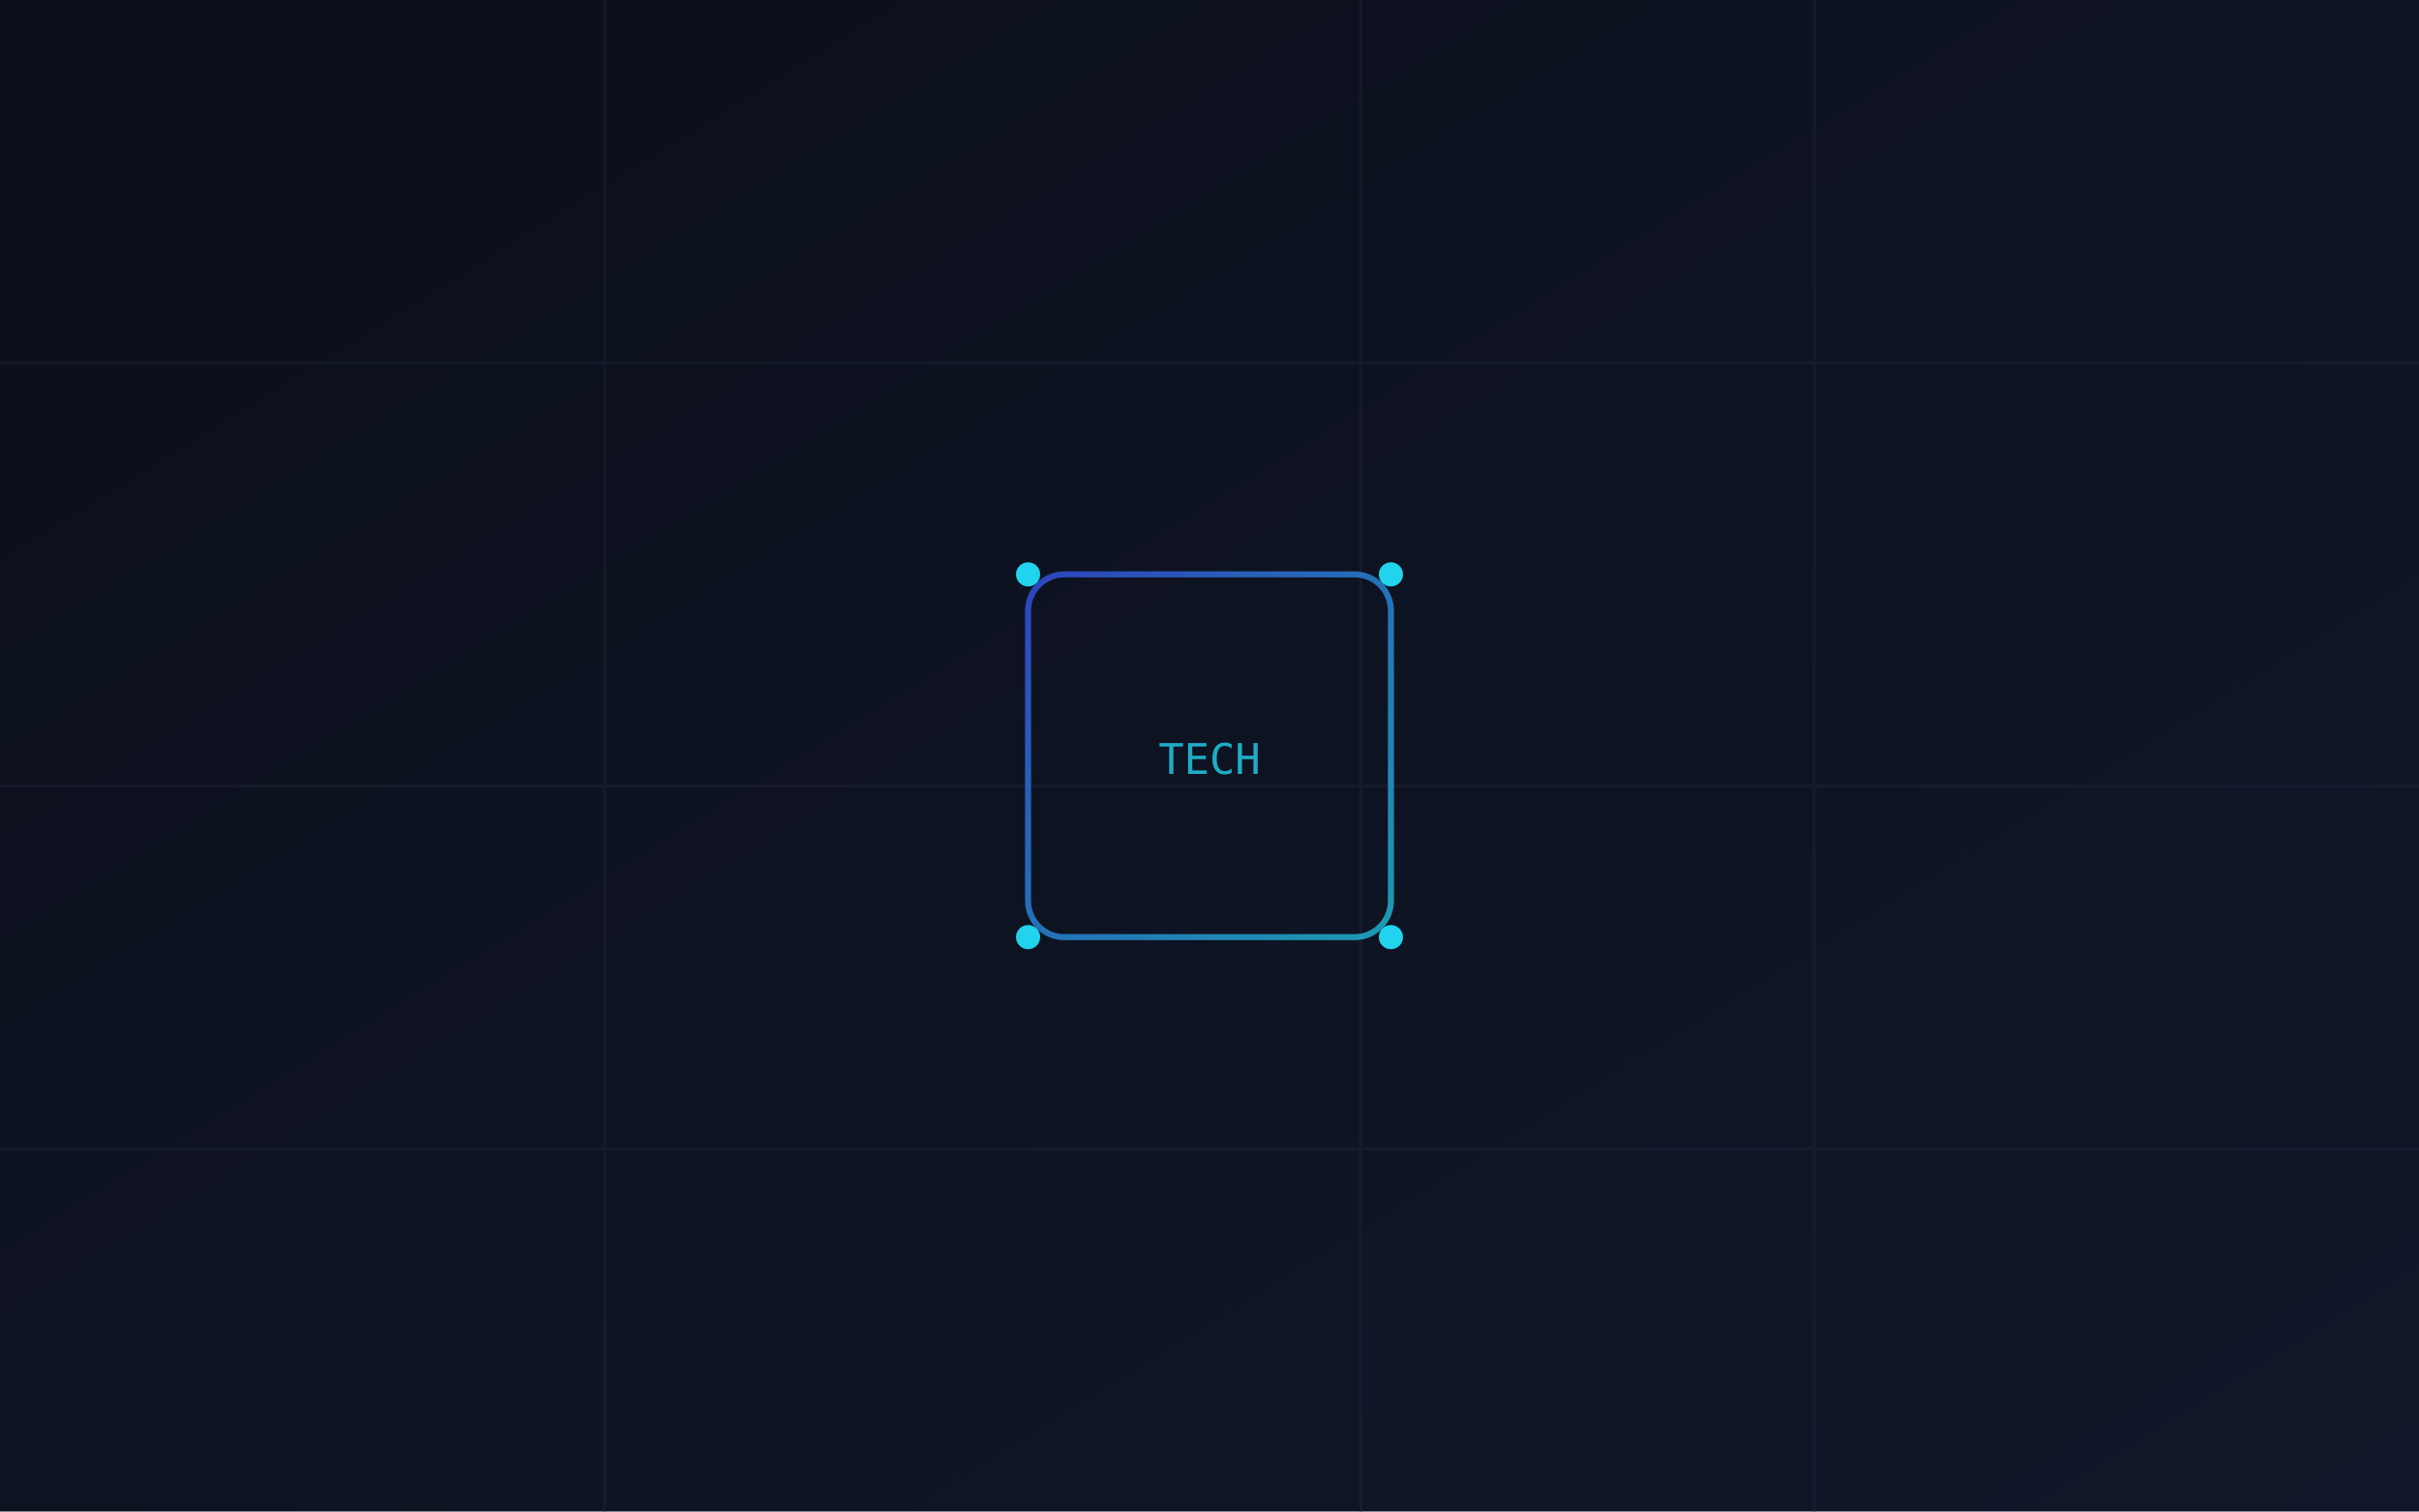
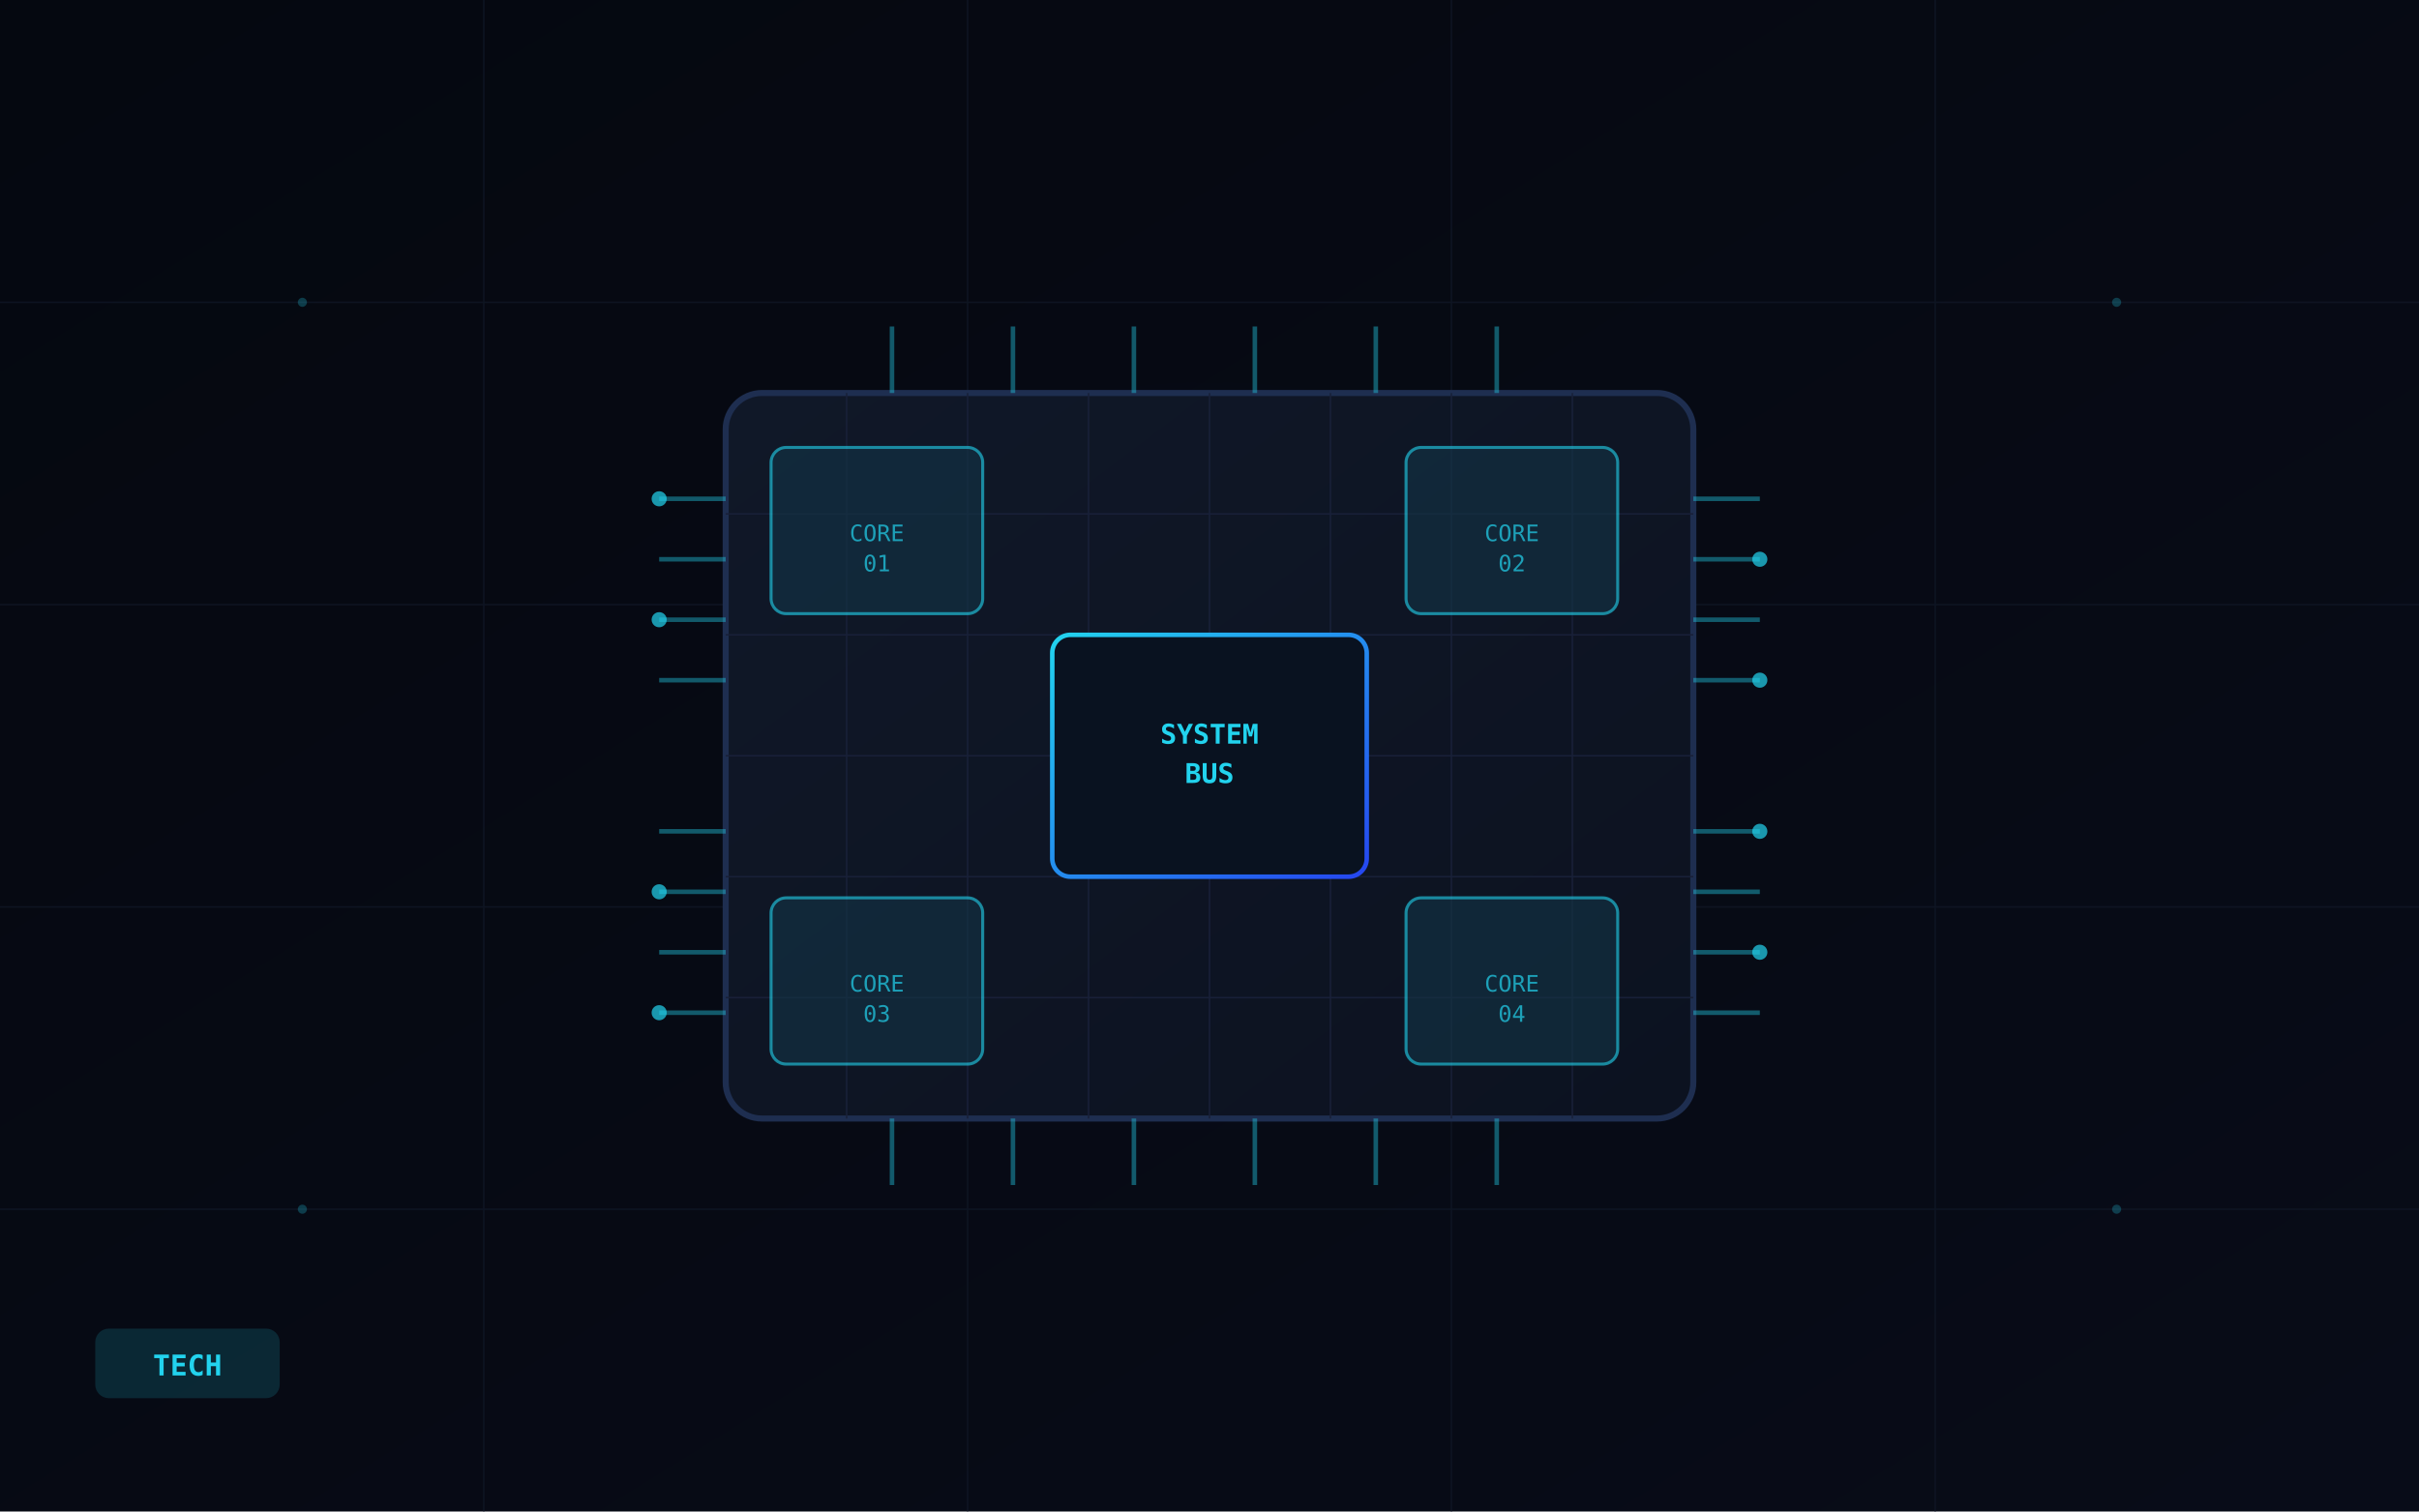
- <svg xmlns="http://www.w3.org/2000/svg" viewBox="0 0 800 500" width="800" height="500">
+ <svg xmlns="http://www.w3.org/2000/svg" viewBox="0 0 800 500">
  <defs>
-     <linearGradient id="g1" x1="0%" y1="0%" x2="100%" y2="100%">
-       <stop offset="0%" stop-color="#0B0F1A" />
-       <stop offset="100%" stop-color="#11172A" />
+     <linearGradient id="bg" x1="0%" y1="0%" x2="100%" y2="100%">
+       <stop offset="0%" stop-color="#050810" />
+       <stop offset="100%" stop-color="#080C18" />
    </linearGradient>
-     <linearGradient id="g2" x1="0%" y1="0%" x2="100%" y2="100%">
-       <stop offset="0%" stop-color="#3B5BFF" />
-       <stop offset="100%" stop-color="#22D3EE" />
+     <linearGradient id="accent" x1="0%" y1="0%" x2="100%" y2="100%">
+       <stop offset="0%" stop-color="#22D3EE" />
+       <stop offset="100%" stop-color="#2546F0" />
    </linearGradient>
+     <linearGradient id="chip-body" x1="0%" y1="0%" x2="100%" y2="100%">
+       <stop offset="0%" stop-color="#101828" />
+       <stop offset="100%" stop-color="#0C1220" />
+     </linearGradient>
+     <radialGradient id="glow" cx="50%" cy="50%" r="50%">
+       <stop offset="0%" stop-color="#22D3EE" stop-opacity="0.18" />
+       <stop offset="100%" stop-color="#2546F0" stop-opacity="0" />
+     </radialGradient>
+     <filter id="blur">
+       <feGaussianBlur stdDeviation="8" />
+     </filter>
  </defs>
-   <rect width="800" height="500" fill="url(#g1)" />
-   <g opacity="0.5" stroke="#1C2236" stroke-width="1">
-     <line x1="0" y1="120" x2="800" y2="120" />
-     <line x1="0" y1="260" x2="800" y2="260" />
-     <line x1="0" y1="380" x2="800" y2="380" />
-     <line x1="200" y1="0" x2="200" y2="500" />
-     <line x1="450" y1="0" x2="450" y2="500" />
-     <line x1="600" y1="0" x2="600" y2="500" />
+   <rect width="800" height="500" fill="url(#bg)" />
+   <g stroke="#111828" stroke-width="0.5" opacity="0.7">
+     <line x1="0" y1="100" x2="800" y2="100" />
+     <line x1="0" y1="200" x2="800" y2="200" />
+     <line x1="0" y1="300" x2="800" y2="300" />
+     <line x1="0" y1="400" x2="800" y2="400" />
+     <line x1="160" y1="0" x2="160" y2="500" />
+     <line x1="320" y1="0" x2="320" y2="500" />
+     <line x1="480" y1="0" x2="480" y2="500" />
+     <line x1="640" y1="0" x2="640" y2="500" />
  </g>
-   <rect x="340" y="190" width="120" height="120" rx="12" fill="none" stroke="url(#g2)" stroke-width="2" opacity="0.7" />
-   <circle cx="340" cy="190" r="4" fill="#22D3EE" />
-   <circle cx="460" cy="190" r="4" fill="#22D3EE" />
-   <circle cx="340" cy="310" r="4" fill="#22D3EE" />
-   <circle cx="460" cy="310" r="4" fill="#22D3EE" />
-   <text x="400" y="256" font-family="monospace" font-size="14" fill="#22D3EE" text-anchor="middle" opacity="0.8">TECH</text>
+   <rect x="240" y="130" width="320" height="240" rx="12" fill="url(#glow)" filter="url(#blur)" />
+   <rect x="240" y="130" width="320" height="240" rx="12" fill="url(#chip-body)" stroke="#1E2E50" stroke-width="2" />
+   <g stroke="#182038" stroke-width="0.5">
+     <line x1="280" y1="130" x2="280" y2="370" />
+     <line x1="320" y1="130" x2="320" y2="370" />
+     <line x1="360" y1="130" x2="360" y2="370" />
+     <line x1="400" y1="130" x2="400" y2="370" />
+     <line x1="440" y1="130" x2="440" y2="370" />
+     <line x1="480" y1="130" x2="480" y2="370" />
+     <line x1="520" y1="130" x2="520" y2="370" />
+     <line x1="240" y1="170" x2="560" y2="170" />
+     <line x1="240" y1="210" x2="560" y2="210" />
+     <line x1="240" y1="250" x2="560" y2="250" />
+     <line x1="240" y1="290" x2="560" y2="290" />
+     <line x1="240" y1="330" x2="560" y2="330" />
+   </g>
+   <g fill="#0F1A2C" stroke="#22D3EE" stroke-width="1" opacity="0.6">
+     <rect x="255" y="148" width="70" height="55" rx="5" />
+     <rect x="465" y="148" width="70" height="55" rx="5" />
+     <rect x="255" y="297" width="70" height="55" rx="5" />
+     <rect x="465" y="297" width="70" height="55" rx="5" />
+   </g>
+   <g fill="#22D3EE" opacity="0.08">
+     <rect x="255" y="148" width="70" height="55" rx="5" />
+     <rect x="465" y="148" width="70" height="55" rx="5" />
+     <rect x="255" y="297" width="70" height="55" rx="5" />
+     <rect x="465" y="297" width="70" height="55" rx="5" />
+   </g>
+   <g font-family="monospace" font-size="7.5" fill="#22D3EE" text-anchor="middle" opacity="0.7">
+     <text x="290" y="179">CORE</text>
+     <text x="290" y="189">01</text>
+     <text x="500" y="179">CORE</text>
+     <text x="500" y="189">02</text>
+     <text x="290" y="328">CORE</text>
+     <text x="290" y="338">03</text>
+     <text x="500" y="328">CORE</text>
+     <text x="500" y="338">04</text>
+   </g>
+   <rect x="348" y="210" width="104" height="80" rx="6" fill="#091220" stroke="url(#accent)" stroke-width="1.5" />
+   <text x="400" y="246" font-family="monospace" font-size="9" fill="#22D3EE" text-anchor="middle" font-weight="bold">SYSTEM</text>
+   <text x="400" y="259" font-family="monospace" font-size="9" fill="#22D3EE" text-anchor="middle" font-weight="bold">BUS</text>
+   <g stroke="#22D3EE" stroke-width="1.5" opacity="0.4">
+     <line x1="218" y1="165" x2="240" y2="165" />
+     <line x1="218" y1="185" x2="240" y2="185" />
+     <line x1="218" y1="205" x2="240" y2="205" />
+     <line x1="218" y1="225" x2="240" y2="225" />
+     <line x1="218" y1="275" x2="240" y2="275" />
+     <line x1="218" y1="295" x2="240" y2="295" />
+     <line x1="218" y1="315" x2="240" y2="315" />
+     <line x1="218" y1="335" x2="240" y2="335" />
+     <line x1="560" y1="165" x2="582" y2="165" />
+     <line x1="560" y1="185" x2="582" y2="185" />
+     <line x1="560" y1="205" x2="582" y2="205" />
+     <line x1="560" y1="225" x2="582" y2="225" />
+     <line x1="560" y1="275" x2="582" y2="275" />
+     <line x1="560" y1="295" x2="582" y2="295" />
+     <line x1="560" y1="315" x2="582" y2="315" />
+     <line x1="560" y1="335" x2="582" y2="335" />
+     <line x1="295" y1="108" x2="295" y2="130" />
+     <line x1="335" y1="108" x2="335" y2="130" />
+     <line x1="375" y1="108" x2="375" y2="130" />
+     <line x1="415" y1="108" x2="415" y2="130" />
+     <line x1="455" y1="108" x2="455" y2="130" />
+     <line x1="495" y1="108" x2="495" y2="130" />
+     <line x1="295" y1="370" x2="295" y2="392" />
+     <line x1="335" y1="370" x2="335" y2="392" />
+     <line x1="375" y1="370" x2="375" y2="392" />
+     <line x1="415" y1="370" x2="415" y2="392" />
+     <line x1="455" y1="370" x2="455" y2="392" />
+     <line x1="495" y1="370" x2="495" y2="392" />
+   </g>
+   <g fill="#22D3EE" opacity="0.7">
+     <circle cx="218" cy="165" r="2.5" />
+     <circle cx="218" cy="205" r="2.5" />
+     <circle cx="218" cy="295" r="2.5" />
+     <circle cx="218" cy="335" r="2.5" />
+     <circle cx="582" cy="185" r="2.5" />
+     <circle cx="582" cy="225" r="2.5" />
+     <circle cx="582" cy="275" r="2.5" />
+     <circle cx="582" cy="315" r="2.5" />
+   </g>
+   <rect x="32" y="440" width="60" height="22" rx="4" fill="#22D3EE" opacity="0.15" stroke="#22D3EE" stroke-width="1" />
+   <text x="62" y="455" font-family="monospace" font-size="9.5" fill="#22D3EE" text-anchor="middle" font-weight="bold">TECH</text>
+   <g fill="#22D3EE" opacity="0.25">
+     <circle cx="100" cy="100" r="1.5" />
+     <circle cx="700" cy="100" r="1.5" />
+     <circle cx="100" cy="400" r="1.5" />
+     <circle cx="700" cy="400" r="1.5" />
+   </g>
</svg>
